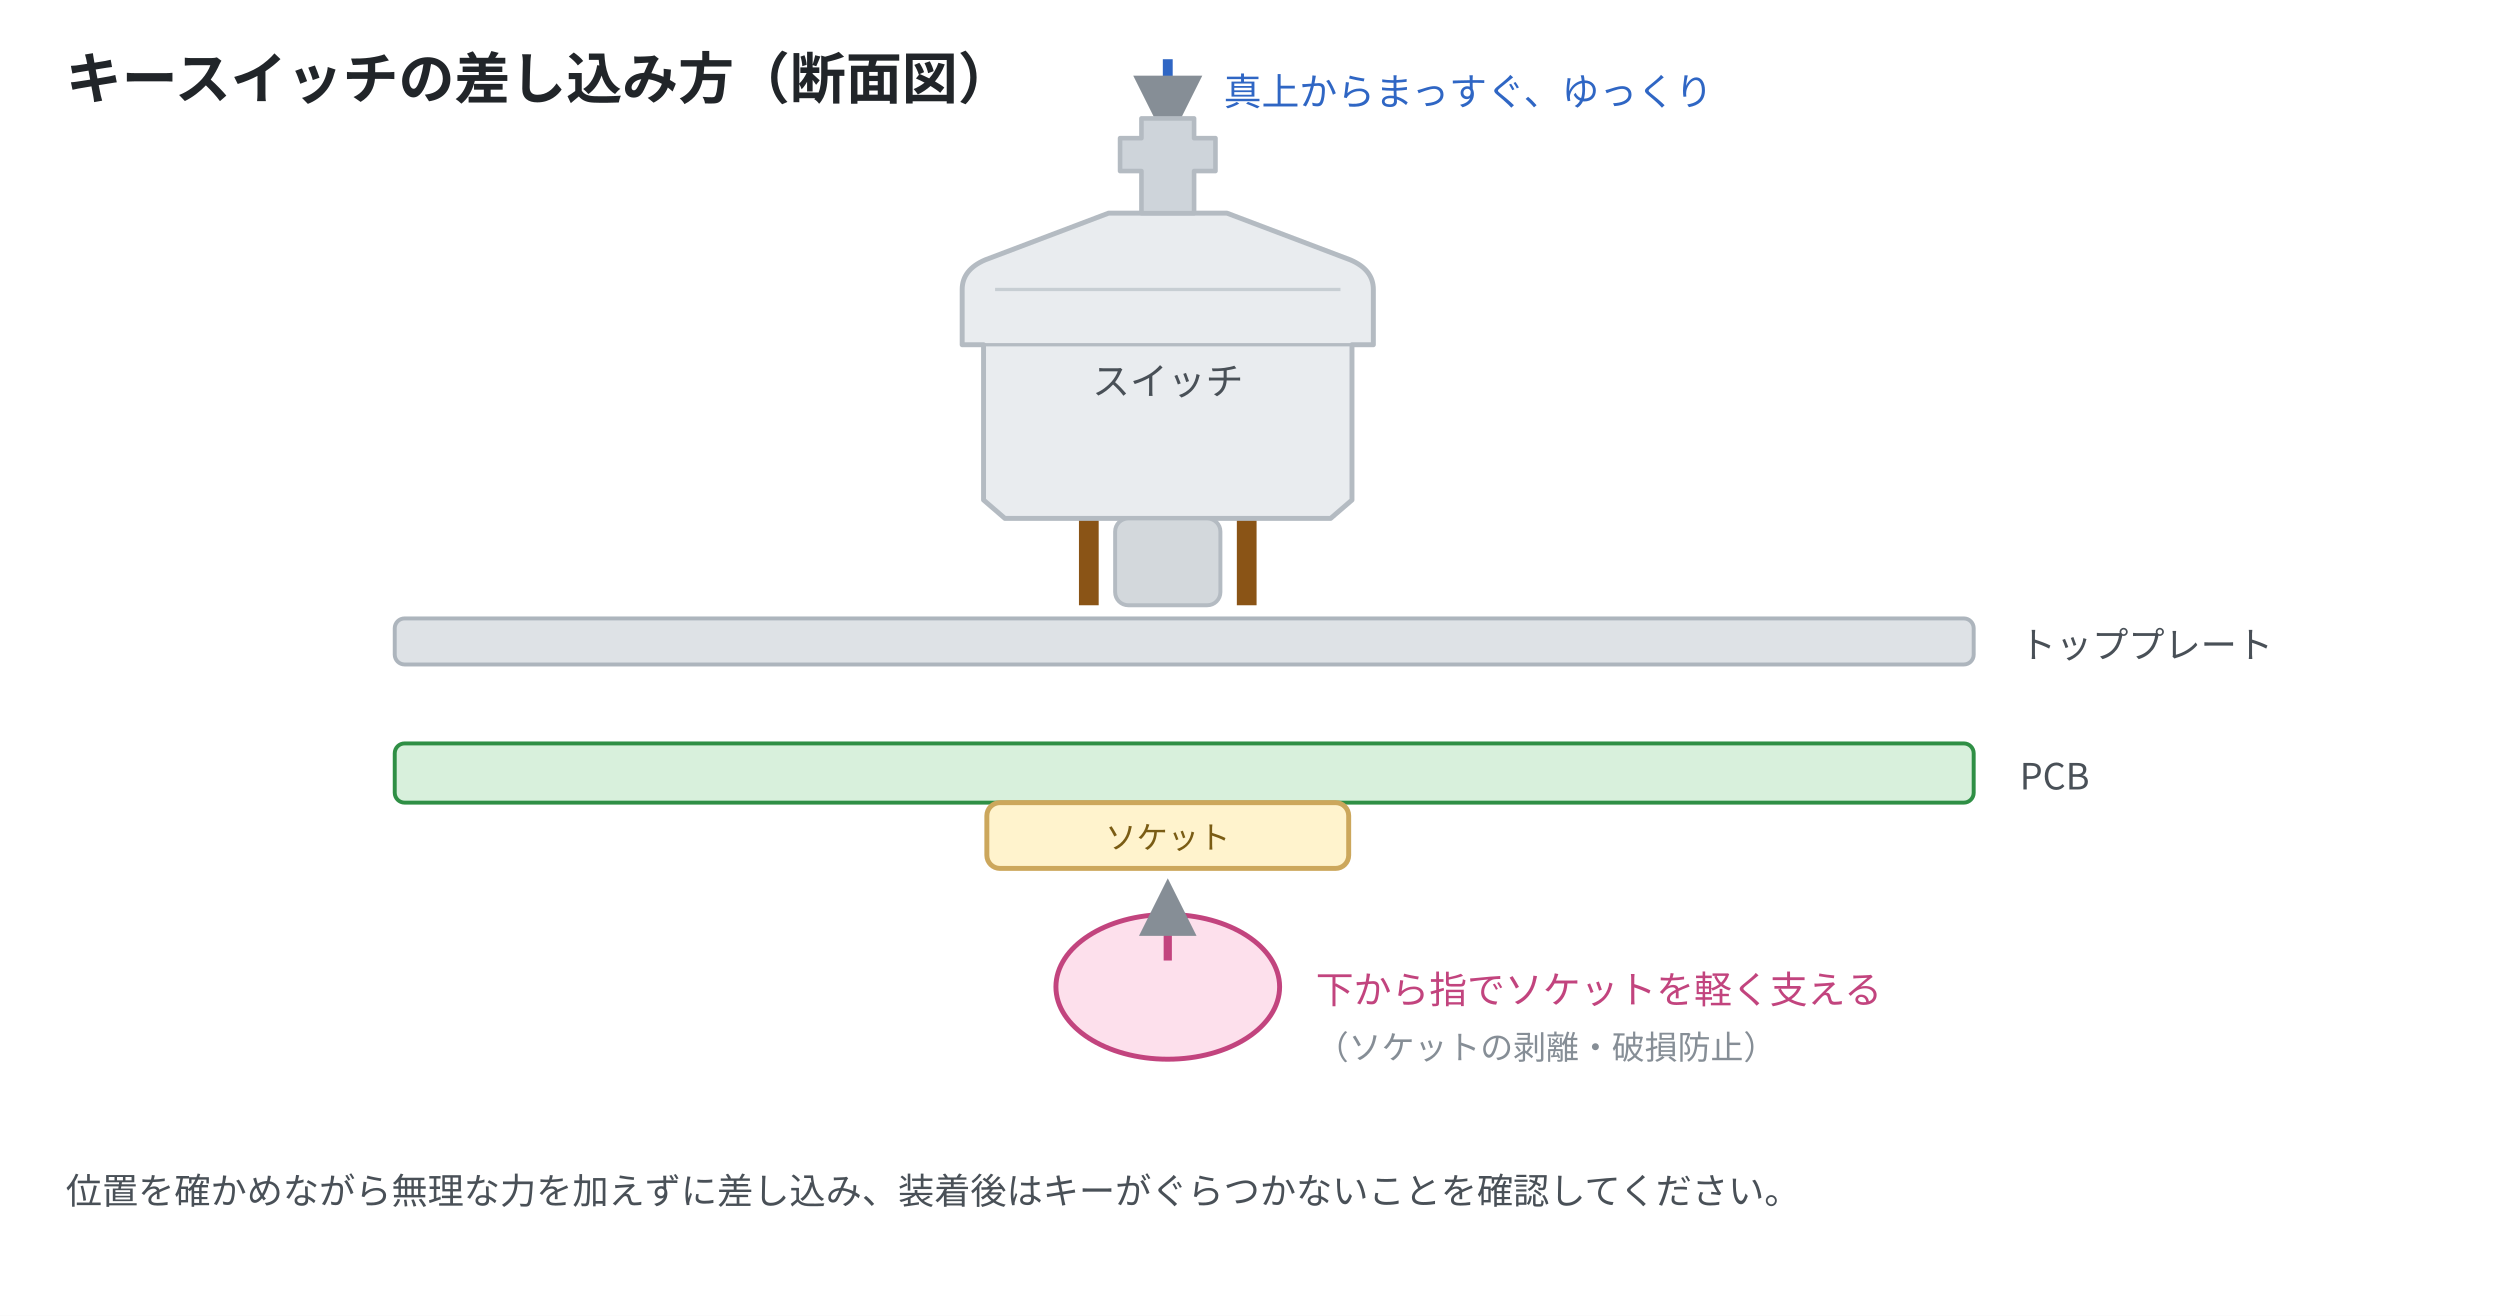
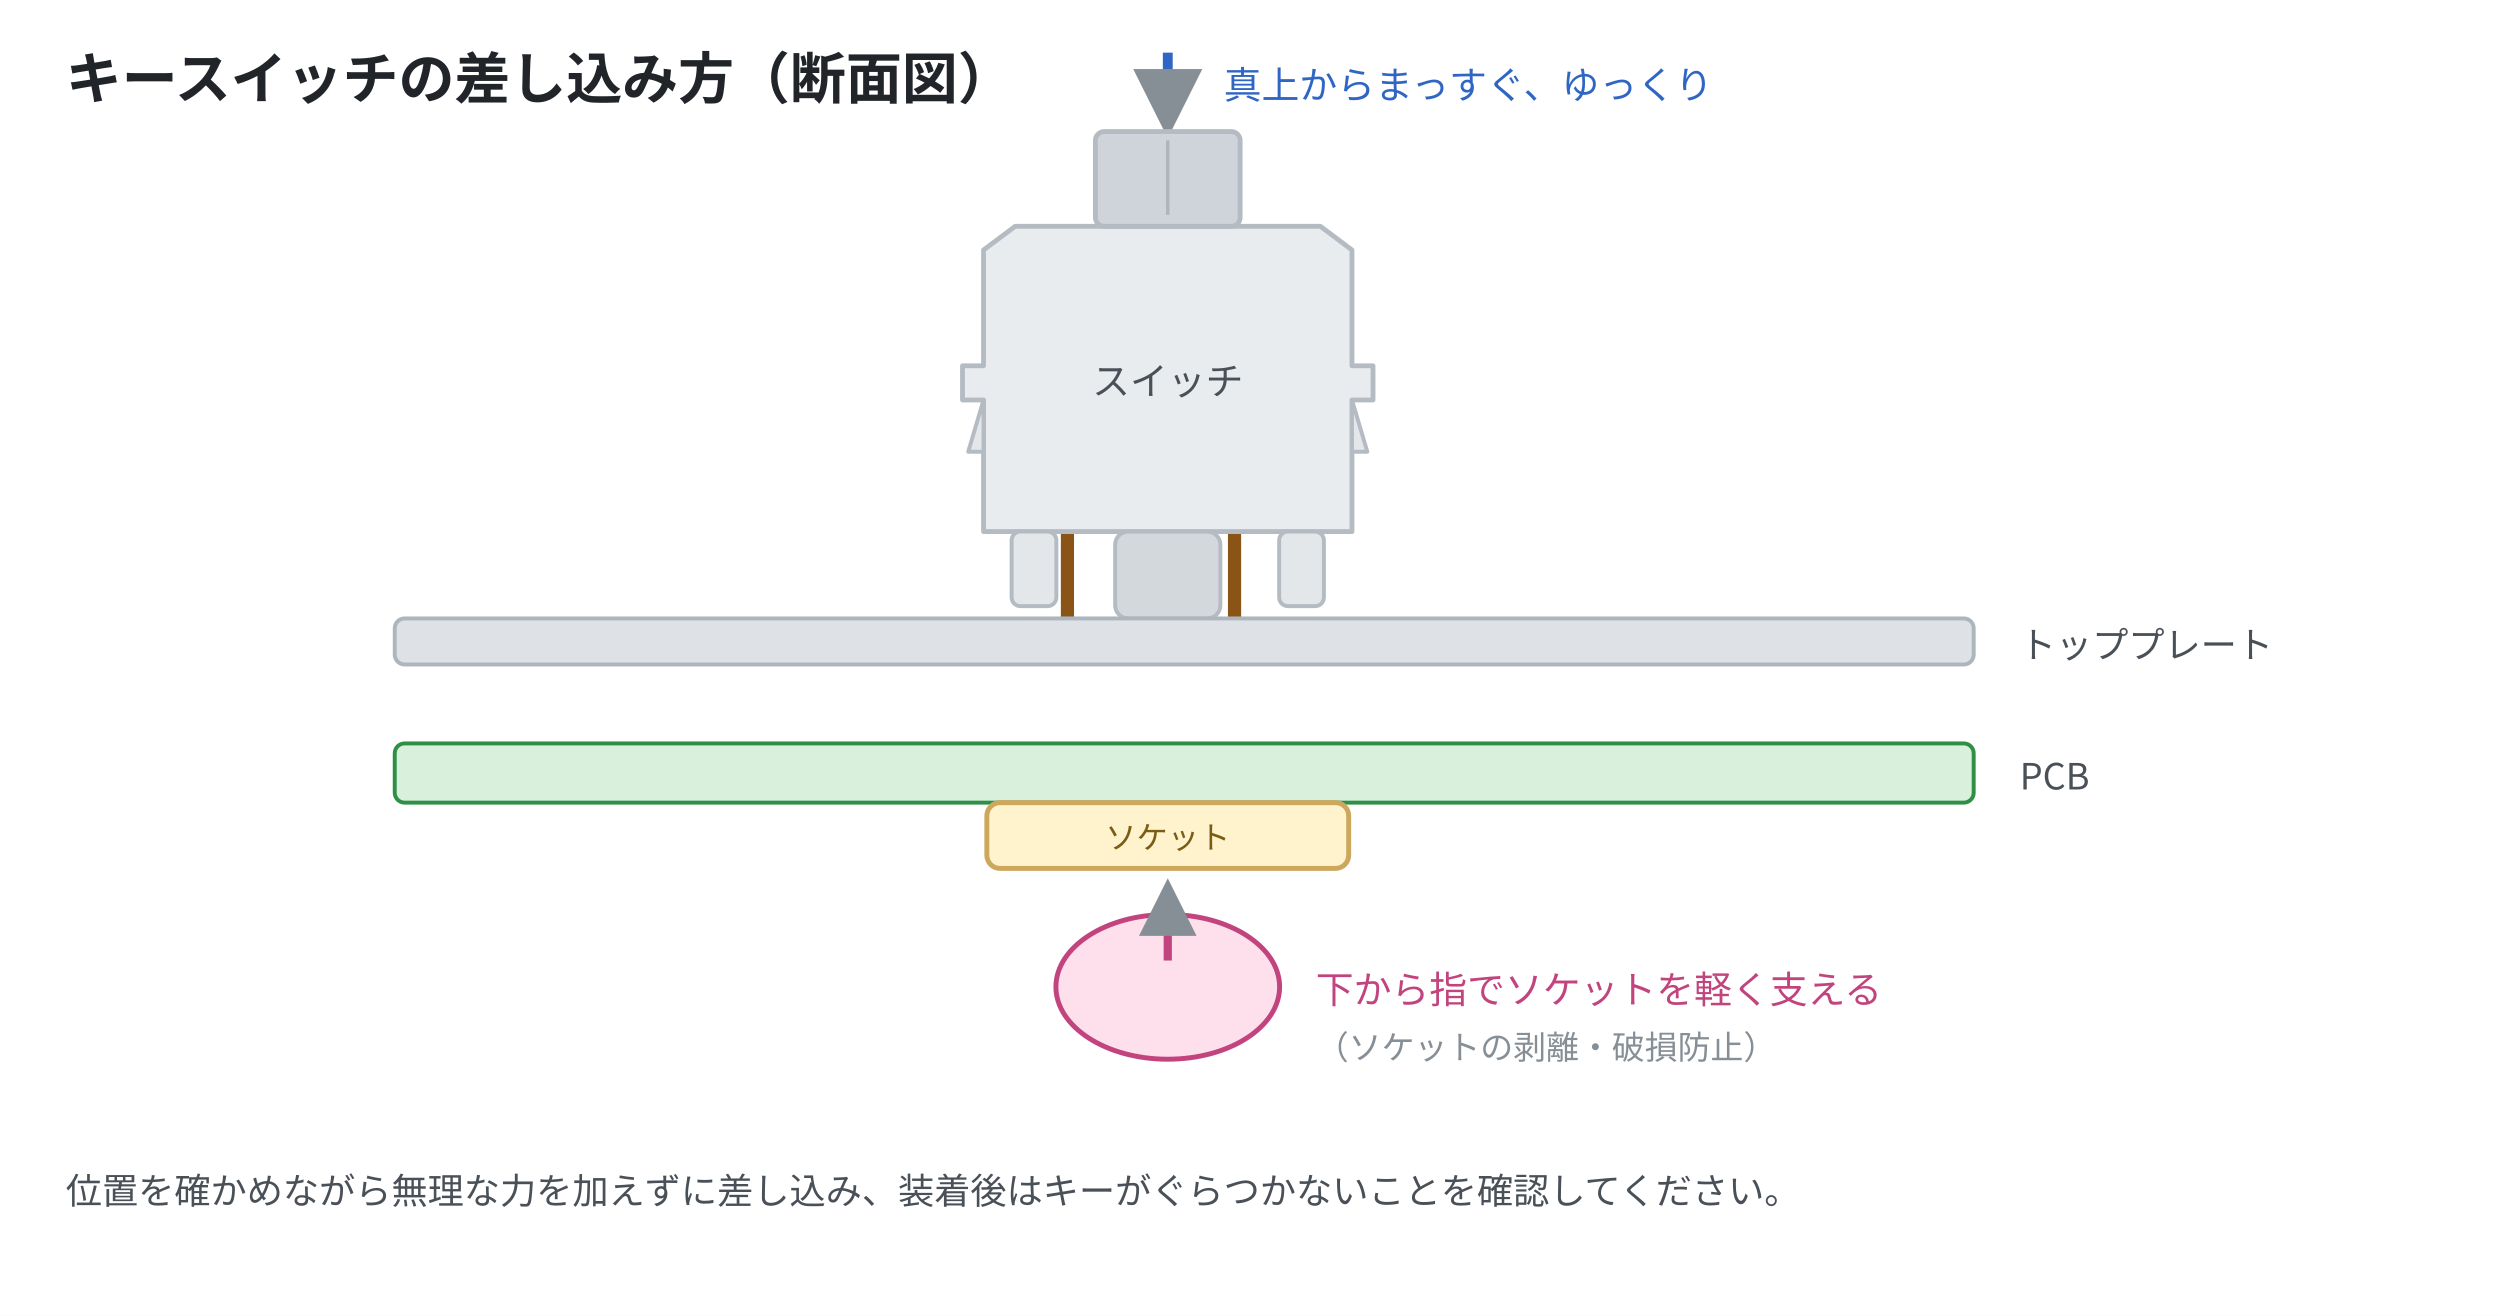
<svg xmlns="http://www.w3.org/2000/svg" width="760" height="400" viewBox="0 0 760 400" font-family="'Noto Sans CJK JP','Noto Sans JP','Hiragino Sans','Yu Gothic UI',sans-serif">
  <defs>
    <marker id="arr" markerWidth="7" markerHeight="7" refX="5" refY="3.5" orient="auto">
      <path d="M0,0 L7,3.5 L0,7 z" fill="#868e96" />
    </marker>
-     <g id="mxsw">
-       <path d="M 44.5 28.8 L 80.5 28.8 L 118 43 Q 125 46 125 52 L 125 68.8 L 118.5 68.8 L 118.5 116 L 112 121.6 L 13 121.6 L 6.5 116 L 6.5 68.8 L 0 68.8 L 0 52 Q 0 46 7 43 L 44.5 28.8 Z" fill="#e9ecef" stroke="#b4bbc2" stroke-width="1.5" stroke-linejoin="round" />
-       <line x1="6.5" y1="68.8" x2="118.5" y2="68.8" stroke="#b4bbc2" stroke-width="1" />
-       <line x1="10" y1="52" x2="115" y2="52" stroke="#c7ced3" stroke-width="1" />
-       <path d="M54.5 0 L70.5 0 L70.5 6 L77 6 L77 16 L70.5 16 L70.5 28.8 L54.5 28.8 L54.5 16 L48 16 L48 6 L54.5 6 Z" fill="#ced4da" stroke="#b4bbc2" stroke-width="1.4" stroke-linejoin="round" />
-       <rect x="46.5" y="121.6" width="32" height="26.4" rx="4" fill="#d3d8dc" stroke="#b4bbc2" stroke-width="1.2" />
+     <g id="mx-switch-front">
+       <g transform="translate(-103.2,-99)">
+         <path d="M115.2 120.6 L184.8 120.6 L192 126 L192 152.4 L196.8 152.4 L196.8 160.2 L192 160.2 L192 190.2 L108 190.2 L108 160.2 L103.2 160.2 L103.2 152.4 L108 152.4 L108 126 Z" fill="#e9ecef" stroke="#b4bbc2" stroke-width="1.1" stroke-linejoin="round" />
+         <path d="M192 160.2 L195.5 172 L192 172 Z" fill="#e3e7ea" stroke="#b4bbc2" stroke-width="0.9" stroke-linejoin="round" />
+         <path d="M108 160.2 L104.5 172 L108 172 Z" fill="#e3e7ea" stroke="#b4bbc2" stroke-width="0.9" stroke-linejoin="round" />
+         <rect x="133.5" y="99" width="33" height="21.6" rx="2" fill="#ced4da" stroke="#b4bbc2" stroke-width="1.1" />
+         <line x1="150" y1="101" x2="150" y2="118" stroke="#adb5bd" stroke-width="0.8" />
+         <rect x="138" y="190.2" width="24" height="19.8" rx="3" fill="#d3d8dc" stroke="#b4bbc2" stroke-width="0.9" />
+         <rect x="114.4" y="190.2" width="10.2" height="17" rx="2" fill="#e3e7ea" stroke="#b4bbc2" stroke-width="0.9" />
+         <rect x="175.4" y="190.2" width="10.2" height="17" rx="2" fill="#e3e7ea" stroke="#b4bbc2" stroke-width="0.9" />
+       </g>
    </g>
  </defs>
  <rect width="760" height="400" fill="#ffffff" />
  <text x="20" y="30" font-size="17" fill="#212529" text-anchor="start" font-weight="700">キースイッチの差し込み方（断面図）</text>
-   <path d="M 355 18 L 355 38" fill="none" stroke="#2f66c4" stroke-width="3" marker-end="url(#arr)" />
-   <text x="372" y="32" font-size="11.5" fill="#2f66c4" text-anchor="start">真上からまっすぐ、ゆっくり</text>
-   <rect x="328" y="158" width="6" height="26" fill="#8a5416" />
-   <rect x="376" y="158" width="6" height="26" fill="#8a5416" />
-   <use href="#mxsw" x="292.5" y="36" />
+   <path d="M 355 16 L 355 36" fill="none" stroke="#2f66c4" stroke-width="3" marker-end="url(#arr)" />
+   <text x="372" y="30" font-size="11.5" fill="#2f66c4" text-anchor="start">真上からまっすぐ、ゆっくり</text>
+   <rect x="322.5" y="161.6" width="4" height="26.4" fill="#8a5416" />
+   <rect x="373.3" y="161.6" width="4" height="26.4" fill="#8a5416" />
+   <use href="#mx-switch-front" transform="translate(292.6,40) scale(1.3333)" />
  <text x="355" y="120" font-size="11.5" fill="#495057" text-anchor="middle">スイッチ</text>
  <rect x="120" y="188" width="480" height="14" rx="3" fill="#dee2e6" stroke="#adb5bd" stroke-width="1.2" />
  <text x="614" y="200" font-size="11" fill="#495057" text-anchor="start">トッププレート</text>
  <rect x="120" y="226" width="480" height="18" rx="3" fill="#d8f0dc" stroke="#2f8f45" stroke-width="1.2" />
  <text x="614" y="240" font-size="11" fill="#495057" text-anchor="start">PCB</text>
  <rect x="300" y="244" width="110" height="20" rx="4" fill="#fff3cd" stroke="#cca75c" stroke-width="1.5" />
  <text x="355" y="258" font-size="9.5" fill="#7a5c14" text-anchor="middle">ソケット</text>
  <ellipse cx="355" cy="300" rx="34" ry="22" fill="#fde0ec" stroke="#c2447e" stroke-width="1.5" />
  <path d="M 355 292 L 355 272" fill="none" stroke="#c2447e" stroke-width="2.5" marker-end="url(#arr)" />
  <text x="400" y="305" font-size="11.5" fill="#c2447e" text-anchor="start">下から指でソケットを軽く支える</text>
  <text x="400" y="322" font-size="10" fill="#868e96" text-anchor="start">（ソケットの剥離・破損防止）</text>
  <text x="20" y="366" font-size="11" fill="#495057" text-anchor="start">位置を確かめながら無理な力を加えずに差し込み、装着後はキーがぐらつかないことを確認してください。</text>
</svg>
